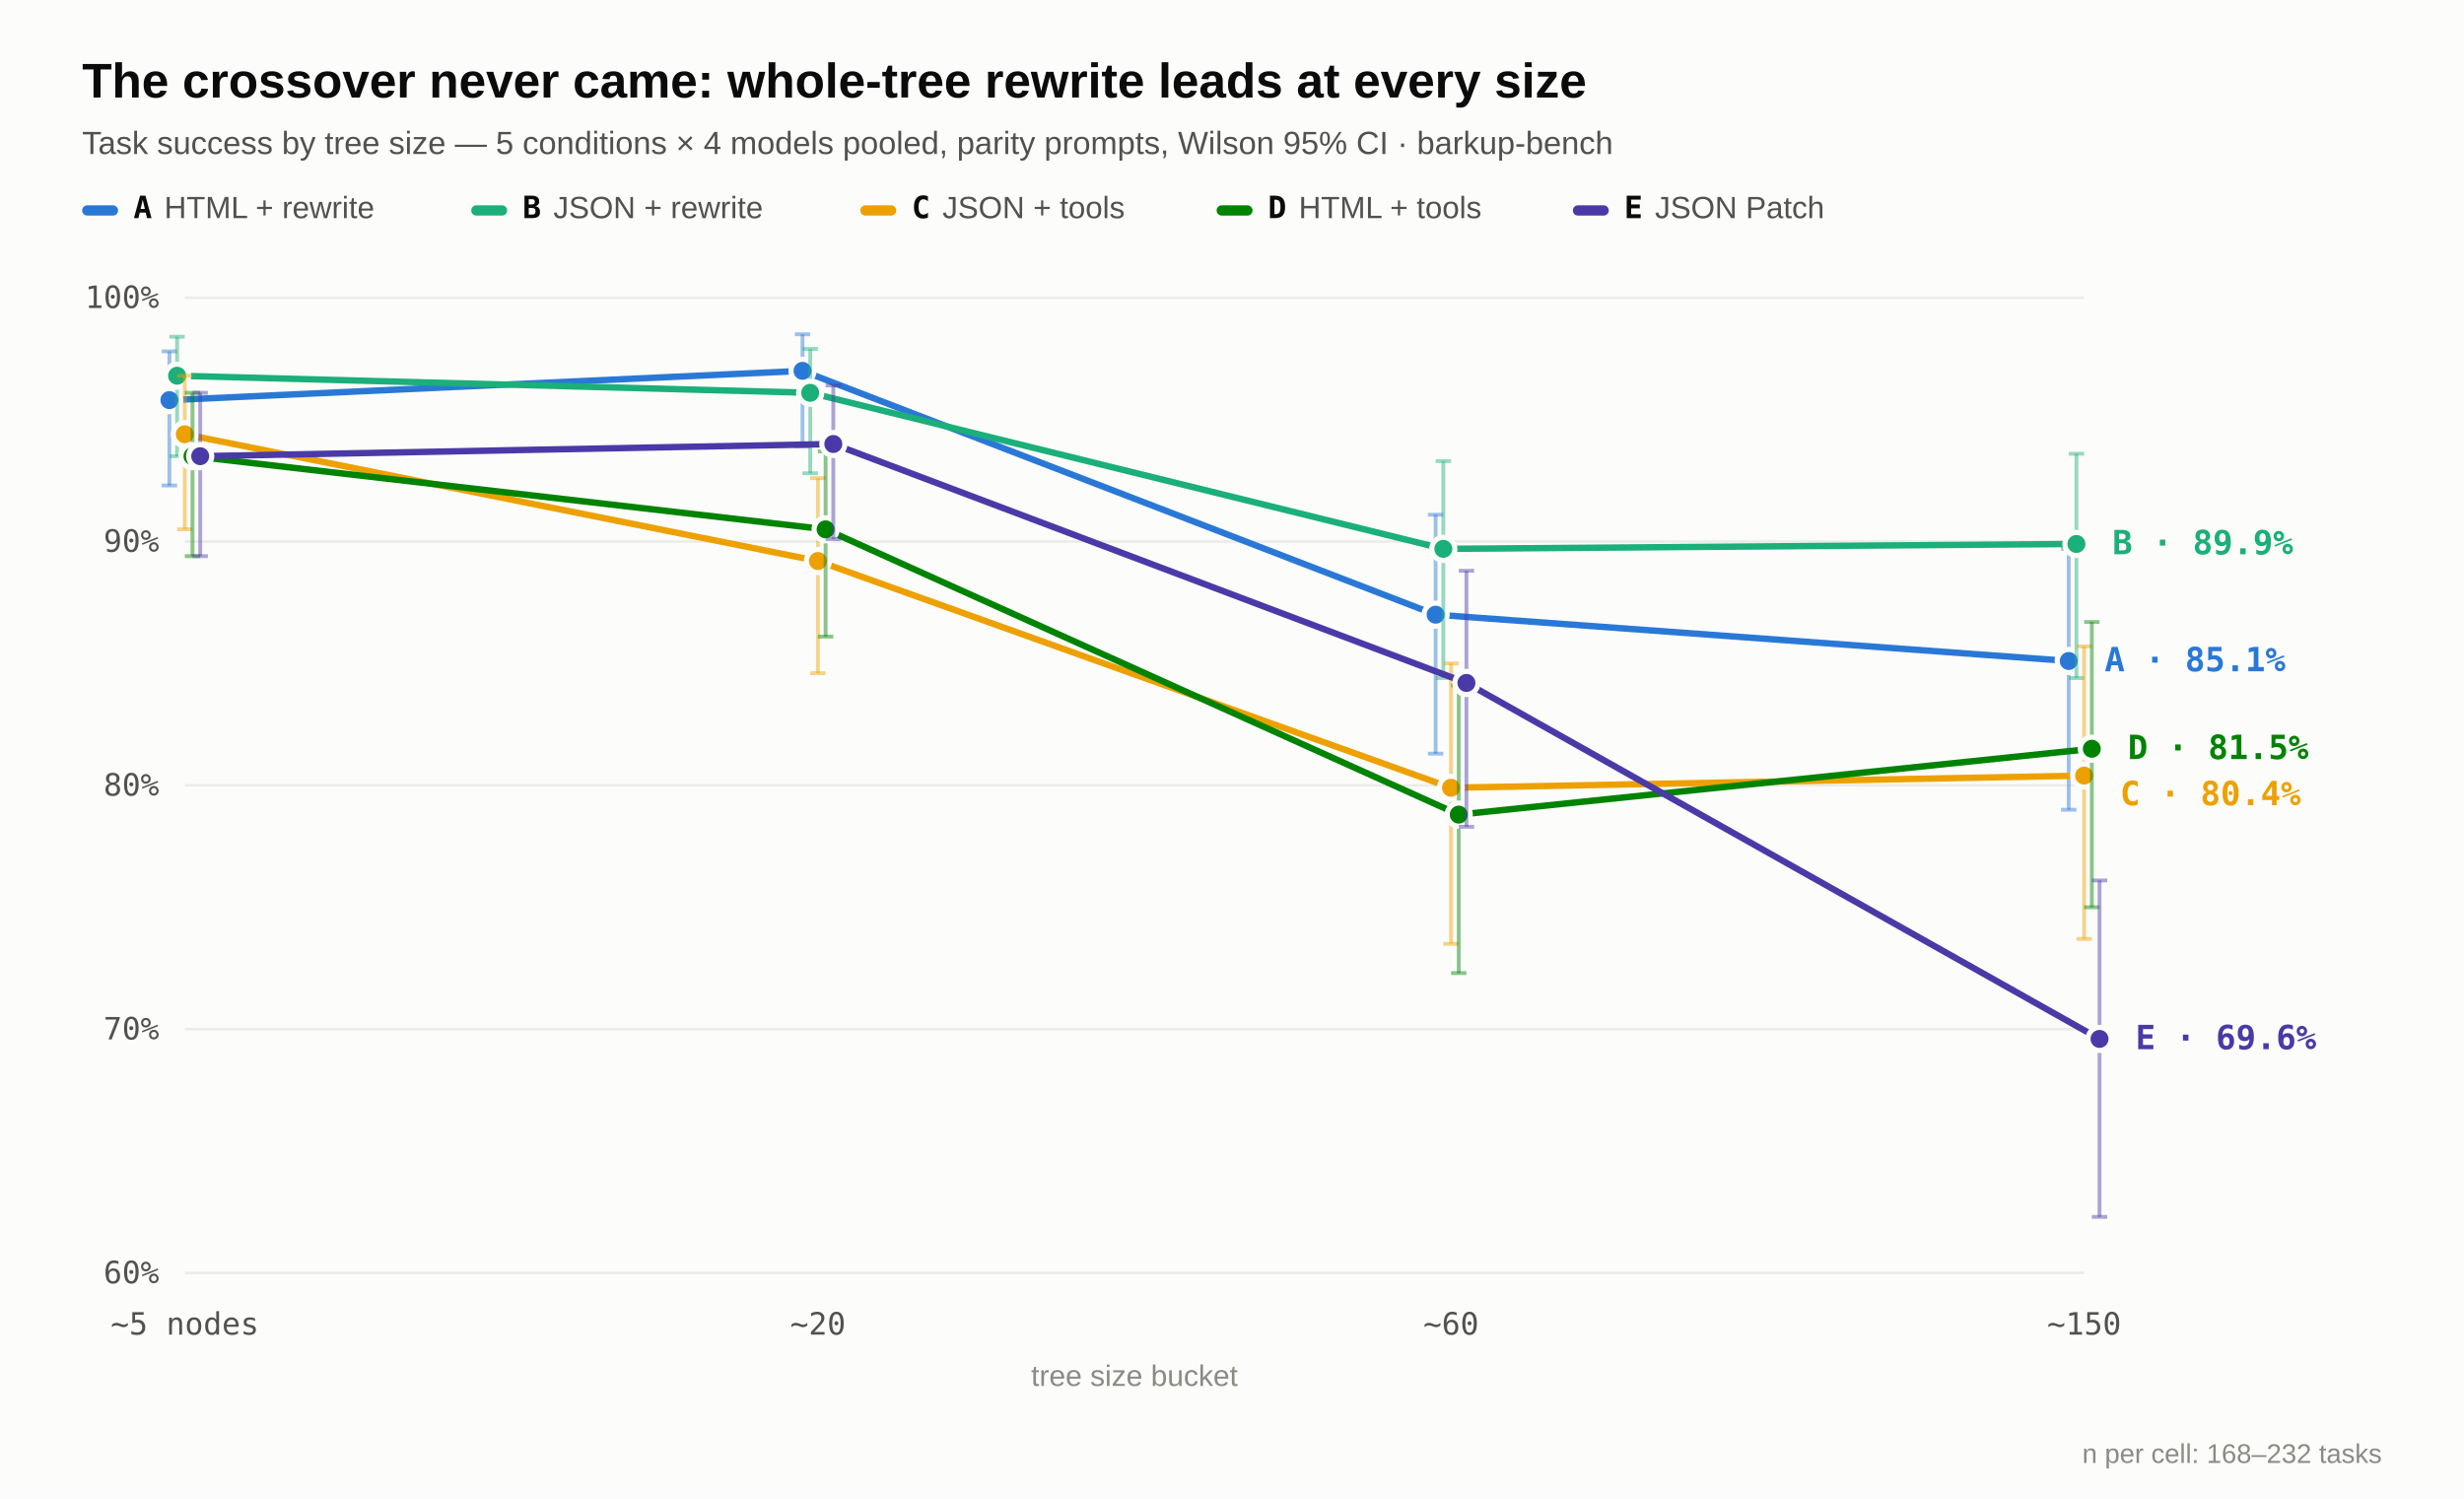
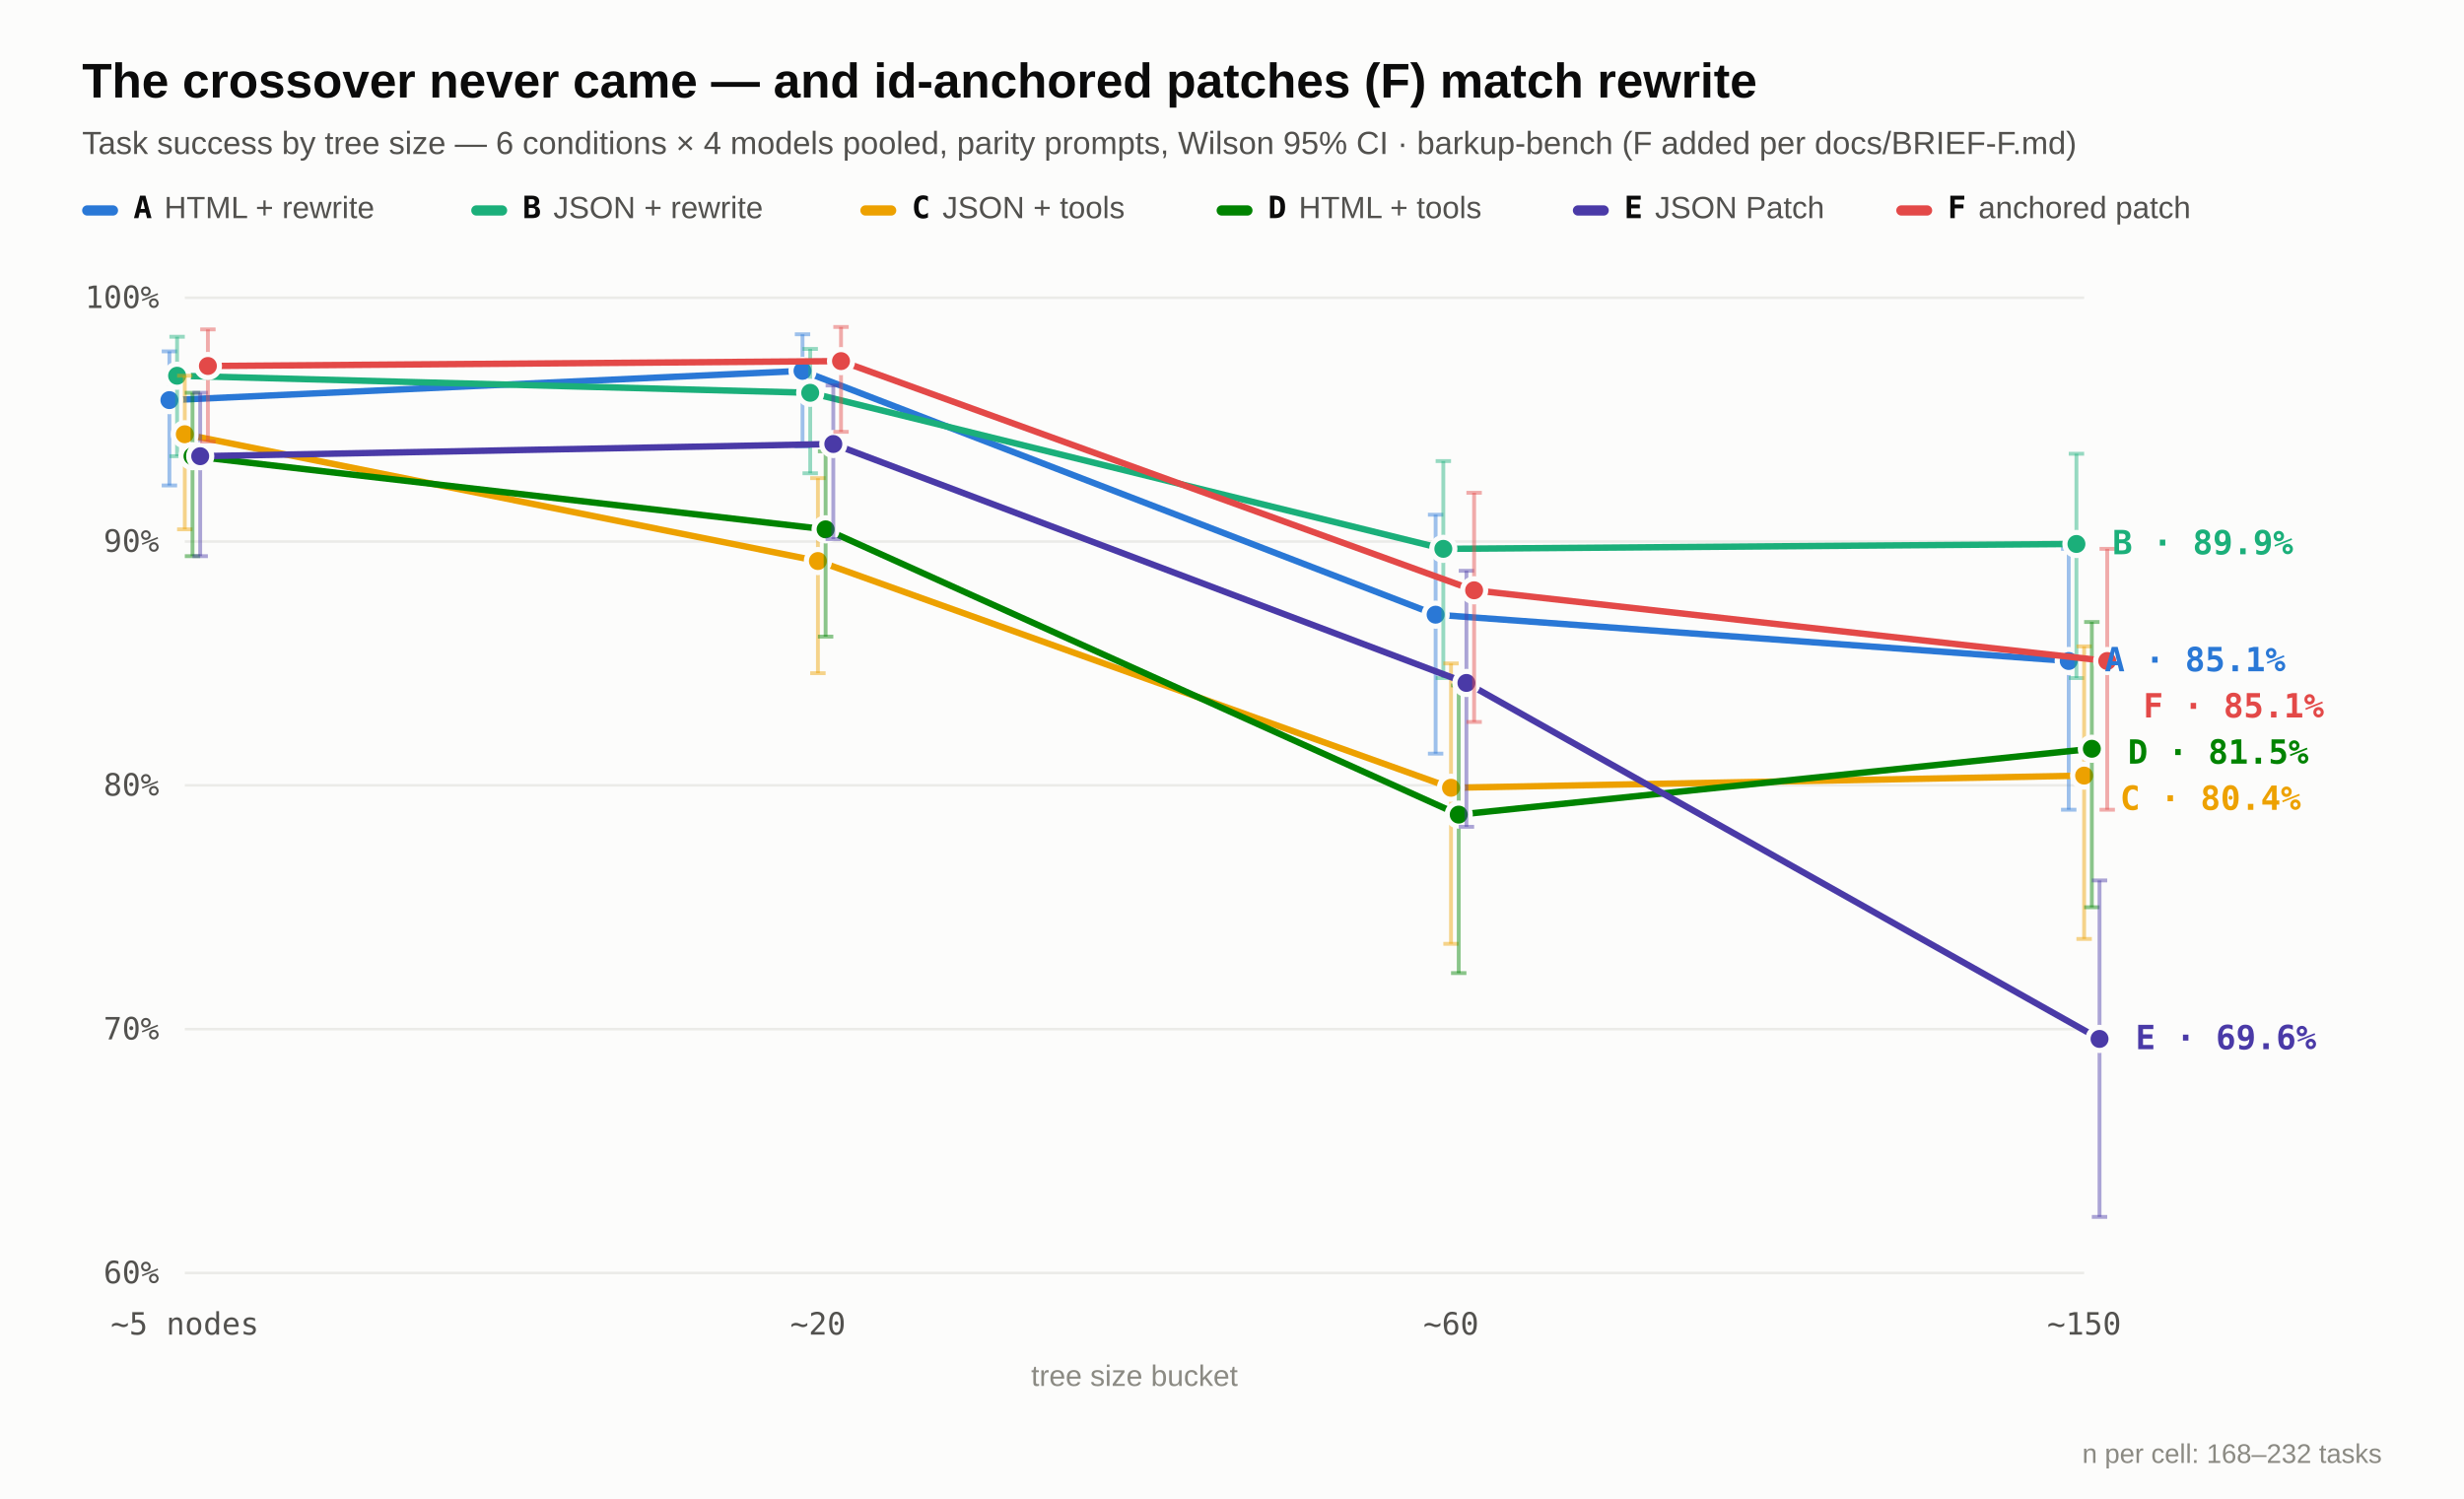
<svg xmlns="http://www.w3.org/2000/svg" viewBox="0 0 960 584" width="960" height="584">
  <rect width="960" height="100%" fill="#fcfcfb" />
-   <text x="32" y="38" font-family="Seravek, 'Gill Sans', 'Helvetica Neue', Arial, sans-serif" font-size="19" font-weight="700" fill="#0b0b0b">The crossover never came: whole-tree rewrite leads at every size</text>
-   <text x="32" y="60" font-family="Seravek, 'Gill Sans', 'Helvetica Neue', Arial, sans-serif" font-size="12.5" fill="#52514e">Task success by tree size — 5 conditions × 4 models pooled, parity prompts, Wilson 95% CI · barkup-bench</text>
+   <text x="32" y="38" font-family="Seravek, 'Gill Sans', 'Helvetica Neue', Arial, sans-serif" font-size="19" font-weight="700" fill="#0b0b0b">The crossover never came — and id-anchored patches (F) match rewrite</text>
+   <text x="32" y="60" font-family="Seravek, 'Gill Sans', 'Helvetica Neue', Arial, sans-serif" font-size="12.5" fill="#52514e">Task success by tree size — 6 conditions × 4 models pooled, parity prompts, Wilson 95% CI · barkup-bench (F added per docs/BRIEF-F.md)</text>
  <rect x="32" y="80" width="14" height="4" rx="2" fill="#2a78d6" />
  <text x="52" y="85" font-family="Menlo, 'SF Mono', Consolas, monospace" font-size="12" font-weight="700" fill="#0b0b0b">A</text>
  <text x="64" y="85" font-family="Seravek, 'Gill Sans', 'Helvetica Neue', Arial, sans-serif" font-size="12" fill="#52514e">HTML + rewrite</text>
  <rect x="183.6" y="80" width="14" height="4" rx="2" fill="#1baf7a" />
  <text x="203.6" y="85" font-family="Menlo, 'SF Mono', Consolas, monospace" font-size="12" font-weight="700" fill="#0b0b0b">B</text>
  <text x="215.6" y="85" font-family="Seravek, 'Gill Sans', 'Helvetica Neue', Arial, sans-serif" font-size="12" fill="#52514e">JSON + rewrite</text>
  <rect x="335.2" y="80" width="14" height="4" rx="2" fill="#eda100" />
  <text x="355.2" y="85" font-family="Menlo, 'SF Mono', Consolas, monospace" font-size="12" font-weight="700" fill="#0b0b0b">C</text>
  <text x="367.2" y="85" font-family="Seravek, 'Gill Sans', 'Helvetica Neue', Arial, sans-serif" font-size="12" fill="#52514e">JSON + tools</text>
  <rect x="474" y="80" width="14" height="4" rx="2" fill="#008300" />
  <text x="494" y="85" font-family="Menlo, 'SF Mono', Consolas, monospace" font-size="12" font-weight="700" fill="#0b0b0b">D</text>
  <text x="506" y="85" font-family="Seravek, 'Gill Sans', 'Helvetica Neue', Arial, sans-serif" font-size="12" fill="#52514e">HTML + tools</text>
  <rect x="612.8" y="80" width="14" height="4" rx="2" fill="#4a3aa7" />
  <text x="632.8" y="85" font-family="Menlo, 'SF Mono', Consolas, monospace" font-size="12" font-weight="700" fill="#0b0b0b">E</text>
  <text x="644.8" y="85" font-family="Seravek, 'Gill Sans', 'Helvetica Neue', Arial, sans-serif" font-size="12" fill="#52514e">JSON Patch</text>
+   <rect x="738.8" y="80" width="14" height="4" rx="2" fill="#e34948" />
+   <text x="758.8" y="85" font-family="Menlo, 'SF Mono', Consolas, monospace" font-size="12" font-weight="700" fill="#0b0b0b">F</text>
+   <text x="770.8" y="85" font-family="Seravek, 'Gill Sans', 'Helvetica Neue', Arial, sans-serif" font-size="12" fill="#52514e">anchored patch</text>
  <line x1="72" x2="812" y1="496" y2="496" stroke="#ebebe8" stroke-width="1" />
  <text x="62" y="500" text-anchor="end" font-family="Menlo, 'SF Mono', Consolas, monospace" font-size="12" fill="#52514e">60%</text>
  <line x1="72" x2="812" y1="401" y2="401" stroke="#ebebe8" stroke-width="1" />
  <text x="62" y="405" text-anchor="end" font-family="Menlo, 'SF Mono', Consolas, monospace" font-size="12" fill="#52514e">70%</text>
  <line x1="72" x2="812" y1="306" y2="306" stroke="#ebebe8" stroke-width="1" />
  <text x="62" y="310" text-anchor="end" font-family="Menlo, 'SF Mono', Consolas, monospace" font-size="12" fill="#52514e">80%</text>
  <line x1="72" x2="812" y1="211" y2="211" stroke="#ebebe8" stroke-width="1" />
  <text x="62" y="215" text-anchor="end" font-family="Menlo, 'SF Mono', Consolas, monospace" font-size="12" fill="#52514e">90%</text>
  <line x1="72" x2="812" y1="116" y2="116" stroke="#ebebe8" stroke-width="1" />
  <text x="62" y="120" text-anchor="end" font-family="Menlo, 'SF Mono', Consolas, monospace" font-size="12" fill="#52514e">100%</text>
  <text x="72" y="520" text-anchor="middle" font-family="Menlo, 'SF Mono', Consolas, monospace" font-size="12" fill="#52514e">~5 nodes</text>
  <text x="318.667" y="520" text-anchor="middle" font-family="Menlo, 'SF Mono', Consolas, monospace" font-size="12" fill="#52514e">~20</text>
  <text x="565.333" y="520" text-anchor="middle" font-family="Menlo, 'SF Mono', Consolas, monospace" font-size="12" fill="#52514e">~60</text>
  <text x="812" y="520" text-anchor="middle" font-family="Menlo, 'SF Mono', Consolas, monospace" font-size="12" fill="#52514e">~150</text>
  <text x="442" y="540" text-anchor="middle" font-family="Seravek, 'Gill Sans', 'Helvetica Neue', Arial, sans-serif" font-size="11.5" fill="#8b8a83">tree size bucket</text>
  <line x1="66" x2="66" y1="189.15" y2="136.9" stroke="#2a78d6" stroke-width="1.5" opacity="0.45" />
  <line x1="63" x2="69" y1="189.15" y2="189.15" stroke="#2a78d6" stroke-width="1.5" opacity="0.45" />
  <line x1="63" x2="69" y1="136.9" y2="136.9" stroke="#2a78d6" stroke-width="1.5" opacity="0.45" />
  <line x1="312.667" x2="312.667" y1="173.95" y2="130.25" stroke="#2a78d6" stroke-width="1.5" opacity="0.45" />
  <line x1="309.667" x2="315.667" y1="173.95" y2="173.95" stroke="#2a78d6" stroke-width="1.5" opacity="0.45" />
  <line x1="309.667" x2="315.667" y1="130.25" y2="130.25" stroke="#2a78d6" stroke-width="1.5" opacity="0.45" />
  <line x1="559.333" x2="559.333" y1="293.65" y2="200.55" stroke="#2a78d6" stroke-width="1.5" opacity="0.45" />
  <line x1="556.333" x2="562.333" y1="293.65" y2="293.65" stroke="#2a78d6" stroke-width="1.5" opacity="0.45" />
  <line x1="556.333" x2="562.333" y1="200.55" y2="200.55" stroke="#2a78d6" stroke-width="1.5" opacity="0.45" />
  <line x1="806" x2="806" y1="315.5" y2="213.85" stroke="#2a78d6" stroke-width="1.5" opacity="0.45" />
  <line x1="803" x2="809" y1="315.5" y2="315.5" stroke="#2a78d6" stroke-width="1.5" opacity="0.45" />
  <line x1="803" x2="809" y1="213.85" y2="213.85" stroke="#2a78d6" stroke-width="1.5" opacity="0.45" />
  <path d="M66,155.9 L312.667,144.5 L559.333,239.5 L806,257.55" fill="none" stroke="#2a78d6" stroke-width="2.5" stroke-linejoin="round" />
  <circle cx="66" cy="155.9" r="4.5" fill="#2a78d6" stroke="#fcfcfb" stroke-width="2" />
  <circle cx="312.667" cy="144.5" r="4.5" fill="#2a78d6" stroke="#fcfcfb" stroke-width="2" />
  <circle cx="559.333" cy="239.5" r="4.5" fill="#2a78d6" stroke="#fcfcfb" stroke-width="2" />
  <circle cx="806" cy="257.55" r="4.5" fill="#2a78d6" stroke="#fcfcfb" stroke-width="2" />
  <line x1="69" x2="69" y1="177.75" y2="131.2" stroke="#1baf7a" stroke-width="1.5" opacity="0.45" />
  <line x1="66" x2="72" y1="177.75" y2="177.75" stroke="#1baf7a" stroke-width="1.5" opacity="0.45" />
  <line x1="66" x2="72" y1="131.2" y2="131.2" stroke="#1baf7a" stroke-width="1.5" opacity="0.45" />
  <line x1="315.667" x2="315.667" y1="184.4" y2="135.95" stroke="#1baf7a" stroke-width="1.5" opacity="0.45" />
  <line x1="312.667" x2="318.667" y1="184.4" y2="184.4" stroke="#1baf7a" stroke-width="1.5" opacity="0.45" />
  <line x1="312.667" x2="318.667" y1="135.95" y2="135.95" stroke="#1baf7a" stroke-width="1.5" opacity="0.45" />
  <line x1="562.333" x2="562.333" y1="264.2" y2="179.65" stroke="#1baf7a" stroke-width="1.5" opacity="0.45" />
  <line x1="559.333" x2="565.333" y1="264.2" y2="264.2" stroke="#1baf7a" stroke-width="1.5" opacity="0.45" />
  <line x1="559.333" x2="565.333" y1="179.65" y2="179.65" stroke="#1baf7a" stroke-width="1.5" opacity="0.45" />
  <line x1="809" x2="809" y1="264.2" y2="176.8" stroke="#1baf7a" stroke-width="1.5" opacity="0.45" />
  <line x1="806" x2="812" y1="264.2" y2="264.2" stroke="#1baf7a" stroke-width="1.5" opacity="0.45" />
  <line x1="806" x2="812" y1="176.8" y2="176.8" stroke="#1baf7a" stroke-width="1.5" opacity="0.45" />
  <path d="M69,146.4 L315.667,153.05 L562.333,213.85 L809,211.95" fill="none" stroke="#1baf7a" stroke-width="2.5" stroke-linejoin="round" />
  <circle cx="69" cy="146.4" r="4.5" fill="#1baf7a" stroke="#fcfcfb" stroke-width="2" />
  <circle cx="315.667" cy="153.05" r="4.5" fill="#1baf7a" stroke="#fcfcfb" stroke-width="2" />
  <circle cx="562.333" cy="213.85" r="4.5" fill="#1baf7a" stroke="#fcfcfb" stroke-width="2" />
  <circle cx="809" cy="211.95" r="4.5" fill="#1baf7a" stroke="#fcfcfb" stroke-width="2" />
  <line x1="72" x2="72" y1="206.25" y2="146.4" stroke="#eda100" stroke-width="1.5" opacity="0.45" />
  <line x1="69" x2="75" y1="206.25" y2="206.25" stroke="#eda100" stroke-width="1.5" opacity="0.45" />
  <line x1="69" x2="75" y1="146.4" y2="146.4" stroke="#eda100" stroke-width="1.5" opacity="0.45" />
  <line x1="318.667" x2="318.667" y1="262.3" y2="186.3" stroke="#eda100" stroke-width="1.5" opacity="0.45" />
  <line x1="315.667" x2="321.667" y1="262.3" y2="262.3" stroke="#eda100" stroke-width="1.5" opacity="0.45" />
  <line x1="315.667" x2="321.667" y1="186.3" y2="186.3" stroke="#eda100" stroke-width="1.5" opacity="0.45" />
  <line x1="565.333" x2="565.333" y1="367.75" y2="258.5" stroke="#eda100" stroke-width="1.5" opacity="0.45" />
  <line x1="562.333" x2="568.333" y1="367.75" y2="367.75" stroke="#eda100" stroke-width="1.5" opacity="0.45" />
  <line x1="562.333" x2="568.333" y1="258.5" y2="258.5" stroke="#eda100" stroke-width="1.5" opacity="0.45" />
  <line x1="812" x2="812" y1="365.85" y2="251.85" stroke="#eda100" stroke-width="1.5" opacity="0.45" />
  <line x1="809" x2="815" y1="365.85" y2="365.85" stroke="#eda100" stroke-width="1.5" opacity="0.45" />
  <line x1="809" x2="815" y1="251.85" y2="251.85" stroke="#eda100" stroke-width="1.5" opacity="0.45" />
  <path d="M72,169.2 L318.667,218.6 L565.333,306.95 L812,302.2" fill="none" stroke="#eda100" stroke-width="2.5" stroke-linejoin="round" />
  <circle cx="72" cy="169.2" r="4.5" fill="#eda100" stroke="#fcfcfb" stroke-width="2" />
  <circle cx="318.667" cy="218.6" r="4.5" fill="#eda100" stroke="#fcfcfb" stroke-width="2" />
  <circle cx="565.333" cy="306.95" r="4.5" fill="#eda100" stroke="#fcfcfb" stroke-width="2" />
  <circle cx="812" cy="302.2" r="4.5" fill="#eda100" stroke="#fcfcfb" stroke-width="2" />
  <line x1="75" x2="75" y1="216.7" y2="153.05" stroke="#008300" stroke-width="1.5" opacity="0.45" />
  <line x1="72" x2="78" y1="216.7" y2="216.7" stroke="#008300" stroke-width="1.5" opacity="0.45" />
  <line x1="72" x2="78" y1="153.05" y2="153.05" stroke="#008300" stroke-width="1.5" opacity="0.45" />
  <line x1="321.667" x2="321.667" y1="248.05" y2="175.85" stroke="#008300" stroke-width="1.5" opacity="0.45" />
  <line x1="318.667" x2="324.667" y1="248.05" y2="248.05" stroke="#008300" stroke-width="1.5" opacity="0.45" />
  <line x1="318.667" x2="324.667" y1="175.85" y2="175.85" stroke="#008300" stroke-width="1.5" opacity="0.45" />
  <line x1="568.333" x2="568.333" y1="379.15" y2="267.05" stroke="#008300" stroke-width="1.5" opacity="0.45" />
  <line x1="565.333" x2="571.333" y1="379.15" y2="379.15" stroke="#008300" stroke-width="1.5" opacity="0.45" />
  <line x1="565.333" x2="571.333" y1="267.05" y2="267.05" stroke="#008300" stroke-width="1.5" opacity="0.45" />
  <line x1="815" x2="815" y1="353.5" y2="242.35" stroke="#008300" stroke-width="1.5" opacity="0.45" />
  <line x1="812" x2="818" y1="353.5" y2="353.5" stroke="#008300" stroke-width="1.5" opacity="0.45" />
  <line x1="812" x2="818" y1="242.35" y2="242.35" stroke="#008300" stroke-width="1.5" opacity="0.45" />
  <path d="M75,177.75 L321.667,206.25 L568.333,317.4 L815,291.75" fill="none" stroke="#008300" stroke-width="2.5" stroke-linejoin="round" />
  <circle cx="75" cy="177.75" r="4.5" fill="#008300" stroke="#fcfcfb" stroke-width="2" />
  <circle cx="321.667" cy="206.25" r="4.5" fill="#008300" stroke="#fcfcfb" stroke-width="2" />
  <circle cx="568.333" cy="317.4" r="4.5" fill="#008300" stroke="#fcfcfb" stroke-width="2" />
  <circle cx="815" cy="291.75" r="4.5" fill="#008300" stroke="#fcfcfb" stroke-width="2" />
  <line x1="78" x2="78" y1="216.7" y2="153.05" stroke="#4a3aa7" stroke-width="1.5" opacity="0.45" />
  <line x1="75" x2="81" y1="216.7" y2="216.7" stroke="#4a3aa7" stroke-width="1.5" opacity="0.45" />
  <line x1="75" x2="81" y1="153.05" y2="153.05" stroke="#4a3aa7" stroke-width="1.5" opacity="0.45" />
  <line x1="324.667" x2="324.667" y1="210.05" y2="150.2" stroke="#4a3aa7" stroke-width="1.5" opacity="0.45" />
  <line x1="321.667" x2="327.667" y1="210.05" y2="210.05" stroke="#4a3aa7" stroke-width="1.5" opacity="0.45" />
  <line x1="321.667" x2="327.667" y1="150.2" y2="150.2" stroke="#4a3aa7" stroke-width="1.5" opacity="0.45" />
  <line x1="571.333" x2="571.333" y1="322.15" y2="222.4" stroke="#4a3aa7" stroke-width="1.5" opacity="0.45" />
  <line x1="568.333" x2="574.333" y1="322.15" y2="322.15" stroke="#4a3aa7" stroke-width="1.5" opacity="0.45" />
  <line x1="568.333" x2="574.333" y1="222.4" y2="222.4" stroke="#4a3aa7" stroke-width="1.5" opacity="0.45" />
  <line x1="818" x2="818" y1="474.15" y2="343.05" stroke="#4a3aa7" stroke-width="1.5" opacity="0.45" />
  <line x1="815" x2="821" y1="474.15" y2="474.15" stroke="#4a3aa7" stroke-width="1.5" opacity="0.45" />
  <line x1="815" x2="821" y1="343.05" y2="343.05" stroke="#4a3aa7" stroke-width="1.5" opacity="0.45" />
  <path d="M78,177.75 L324.667,173 L571.333,266.1 L818,404.8" fill="none" stroke="#4a3aa7" stroke-width="2.5" stroke-linejoin="round" />
  <circle cx="78" cy="177.75" r="4.5" fill="#4a3aa7" stroke="#fcfcfb" stroke-width="2" />
  <circle cx="324.667" cy="173" r="4.5" fill="#4a3aa7" stroke="#fcfcfb" stroke-width="2" />
  <circle cx="571.333" cy="266.1" r="4.5" fill="#4a3aa7" stroke="#fcfcfb" stroke-width="2" />
  <circle cx="818" cy="404.8" r="4.5" fill="#4a3aa7" stroke="#fcfcfb" stroke-width="2" />
+   <line x1="81" x2="81" y1="172.05" y2="128.35" stroke="#e34948" stroke-width="1.5" opacity="0.45" />
+   <line x1="78" x2="84" y1="172.05" y2="172.05" stroke="#e34948" stroke-width="1.5" opacity="0.45" />
+   <line x1="78" x2="84" y1="128.35" y2="128.35" stroke="#e34948" stroke-width="1.5" opacity="0.45" />
+   <line x1="327.667" x2="327.667" y1="168.25" y2="127.4" stroke="#e34948" stroke-width="1.5" opacity="0.45" />
+   <line x1="324.667" x2="330.667" y1="168.25" y2="168.25" stroke="#e34948" stroke-width="1.5" opacity="0.45" />
+   <line x1="324.667" x2="330.667" y1="127.4" y2="127.4" stroke="#e34948" stroke-width="1.5" opacity="0.45" />
+   <line x1="574.333" x2="574.333" y1="281.3" y2="192" stroke="#e34948" stroke-width="1.5" opacity="0.45" />
+   <line x1="571.333" x2="577.333" y1="281.3" y2="281.3" stroke="#e34948" stroke-width="1.5" opacity="0.45" />
+   <line x1="571.333" x2="577.333" y1="192" y2="192" stroke="#e34948" stroke-width="1.5" opacity="0.45" />
+   <line x1="821" x2="821" y1="315.5" y2="213.85" stroke="#e34948" stroke-width="1.5" opacity="0.45" />
+   <line x1="818" x2="824" y1="315.5" y2="315.5" stroke="#e34948" stroke-width="1.5" opacity="0.45" />
+   <line x1="818" x2="824" y1="213.85" y2="213.85" stroke="#e34948" stroke-width="1.5" opacity="0.45" />
+   <path d="M81,142.6 L327.667,140.7 L574.333,230 L821,257.55" fill="none" stroke="#e34948" stroke-width="2.5" stroke-linejoin="round" />
+   <circle cx="81" cy="142.6" r="4.5" fill="#e34948" stroke="#fcfcfb" stroke-width="2" />
+   <circle cx="327.667" cy="140.7" r="4.5" fill="#e34948" stroke="#fcfcfb" stroke-width="2" />
+   <circle cx="574.333" cy="230" r="4.5" fill="#e34948" stroke="#fcfcfb" stroke-width="2" />
+   <circle cx="821" cy="257.55" r="4.5" fill="#e34948" stroke="#fcfcfb" stroke-width="2" />
  <text x="820" y="261.55" font-family="Menlo, 'SF Mono', Consolas, monospace" font-size="13" font-weight="700" fill="#2a78d6">A · 85.1%</text>
  <text x="823" y="215.95" font-family="Menlo, 'SF Mono', Consolas, monospace" font-size="13" font-weight="700" fill="#1baf7a">B · 89.9%</text>
-   <text x="826" y="313.75" font-family="Menlo, 'SF Mono', Consolas, monospace" font-size="13" font-weight="700" fill="#eda100">C · 80.4%</text>
-   <text x="829" y="295.75" font-family="Menlo, 'SF Mono', Consolas, monospace" font-size="13" font-weight="700" fill="#008300">D · 81.5%</text>
+   <text x="826" y="315.55" font-family="Menlo, 'SF Mono', Consolas, monospace" font-size="13" font-weight="700" fill="#eda100">C · 80.4%</text>
+   <text x="829" y="297.55" font-family="Menlo, 'SF Mono', Consolas, monospace" font-size="13" font-weight="700" fill="#008300">D · 81.5%</text>
  <text x="832" y="408.8" font-family="Menlo, 'SF Mono', Consolas, monospace" font-size="13" font-weight="700" fill="#4a3aa7">E · 69.6%</text>
+   <text x="835" y="279.55" font-family="Menlo, 'SF Mono', Consolas, monospace" font-size="13" font-weight="700" fill="#e34948">F · 85.1%</text>
  <text x="928" y="570" text-anchor="end" font-family="Seravek, 'Gill Sans', 'Helvetica Neue', Arial, sans-serif" font-size="10.5" fill="#8b8a83">n per cell: 168–232 tasks</text>
</svg>
